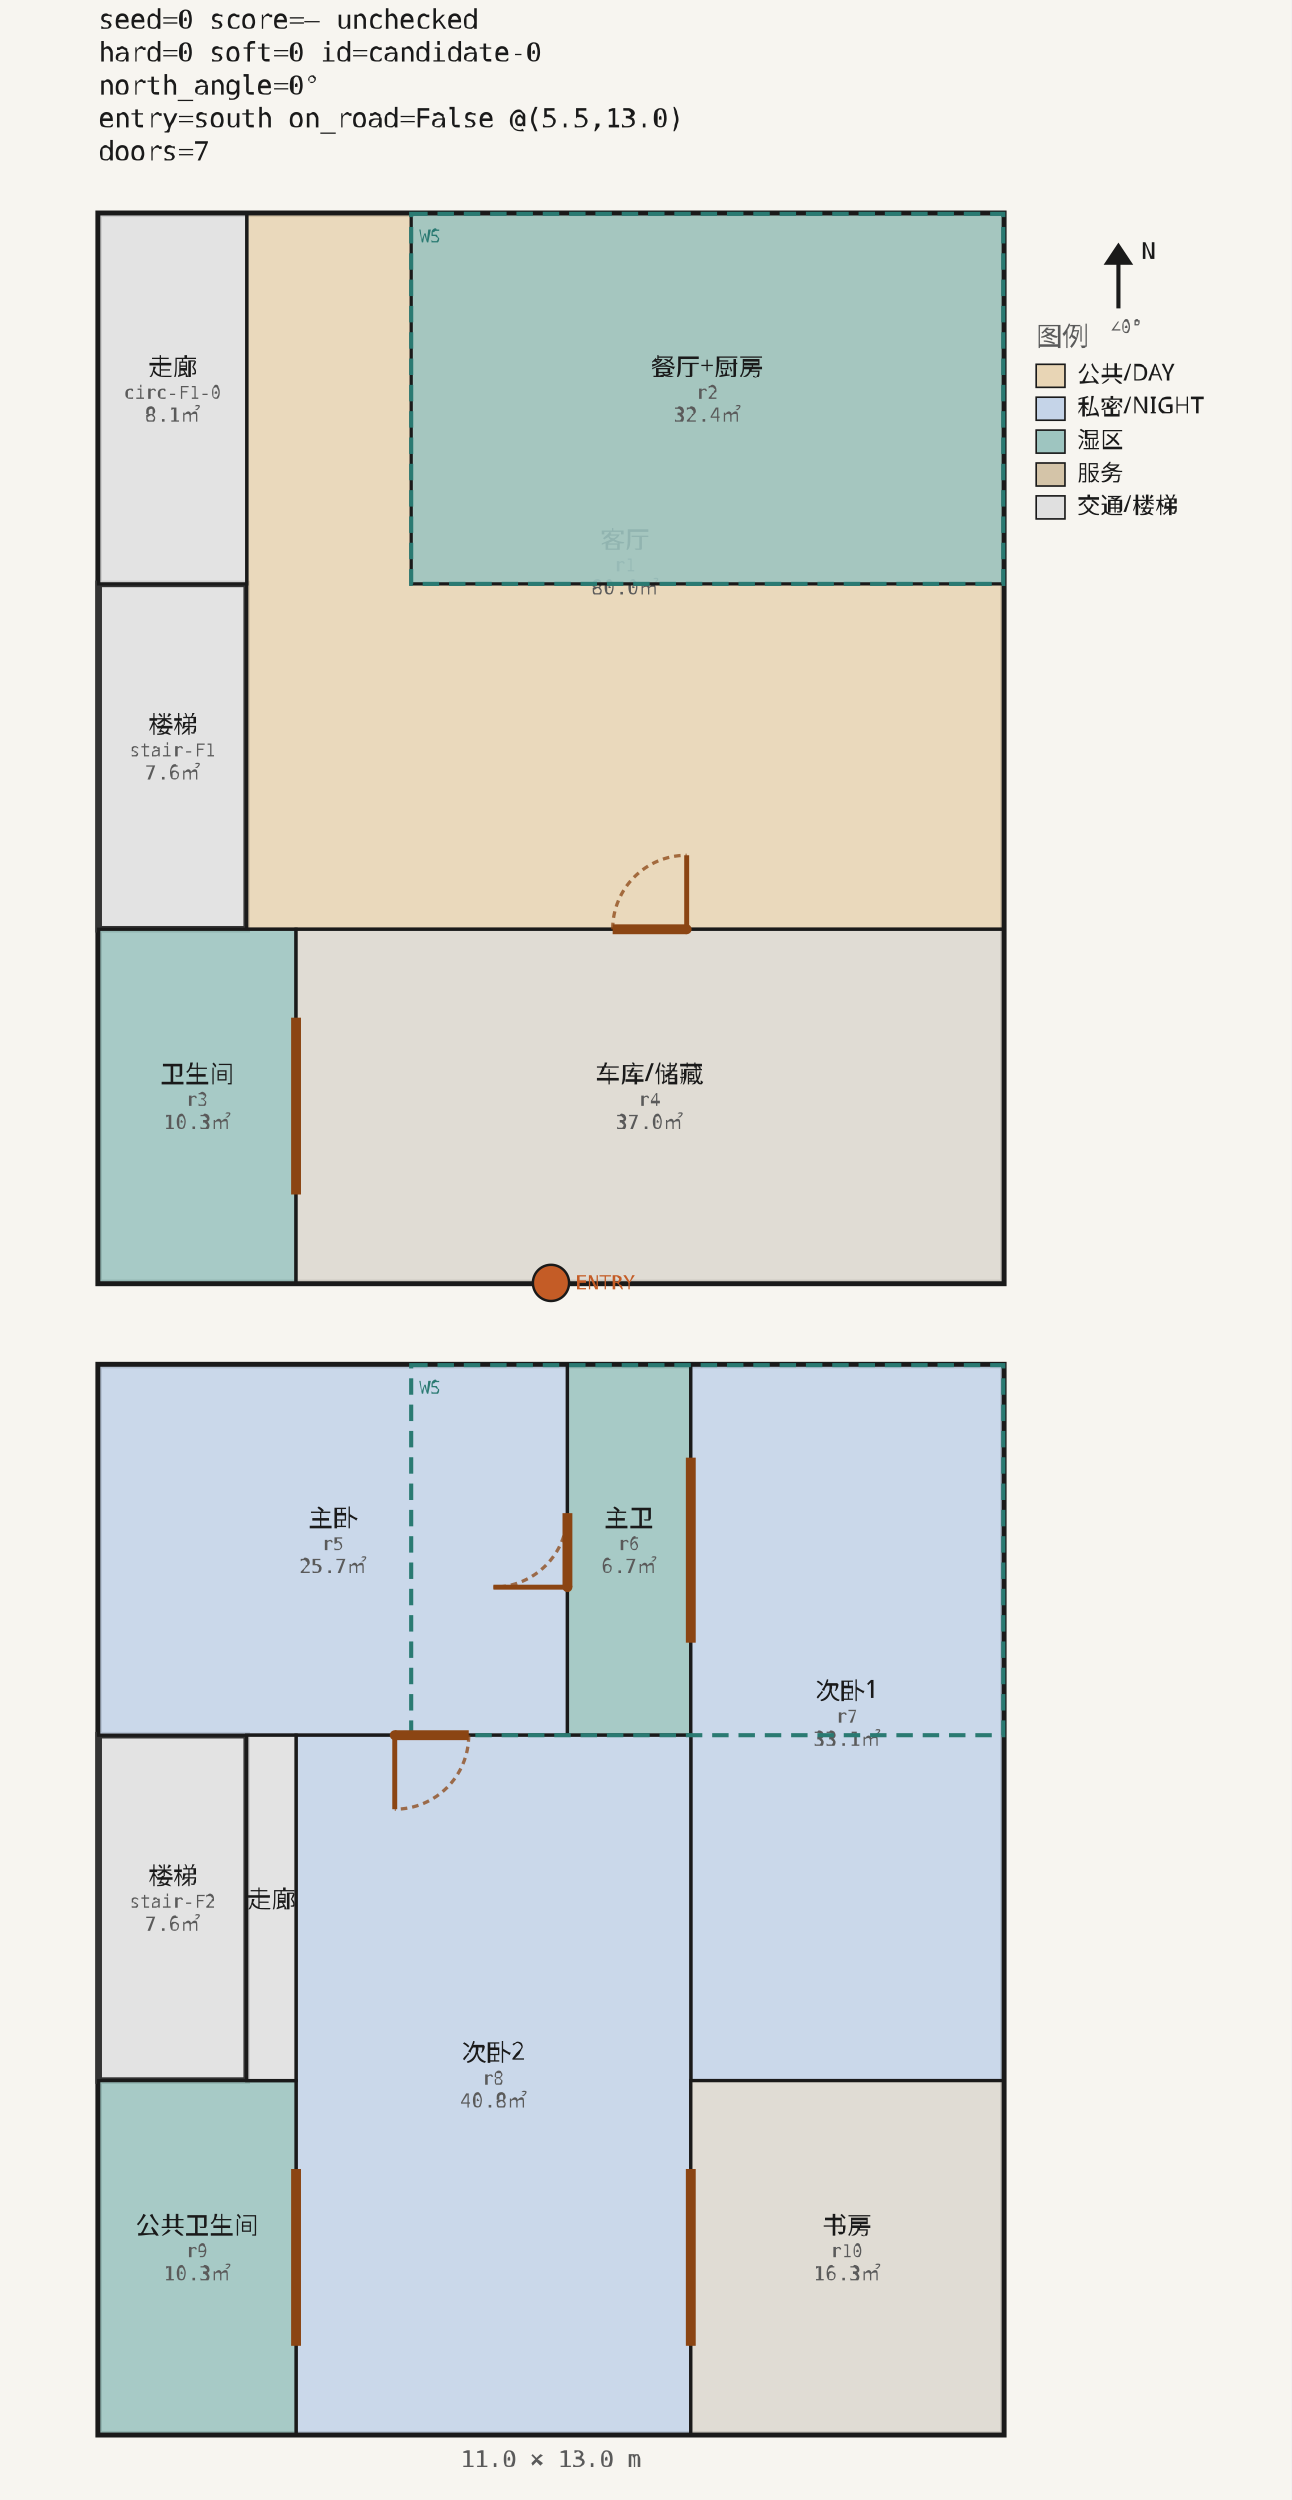
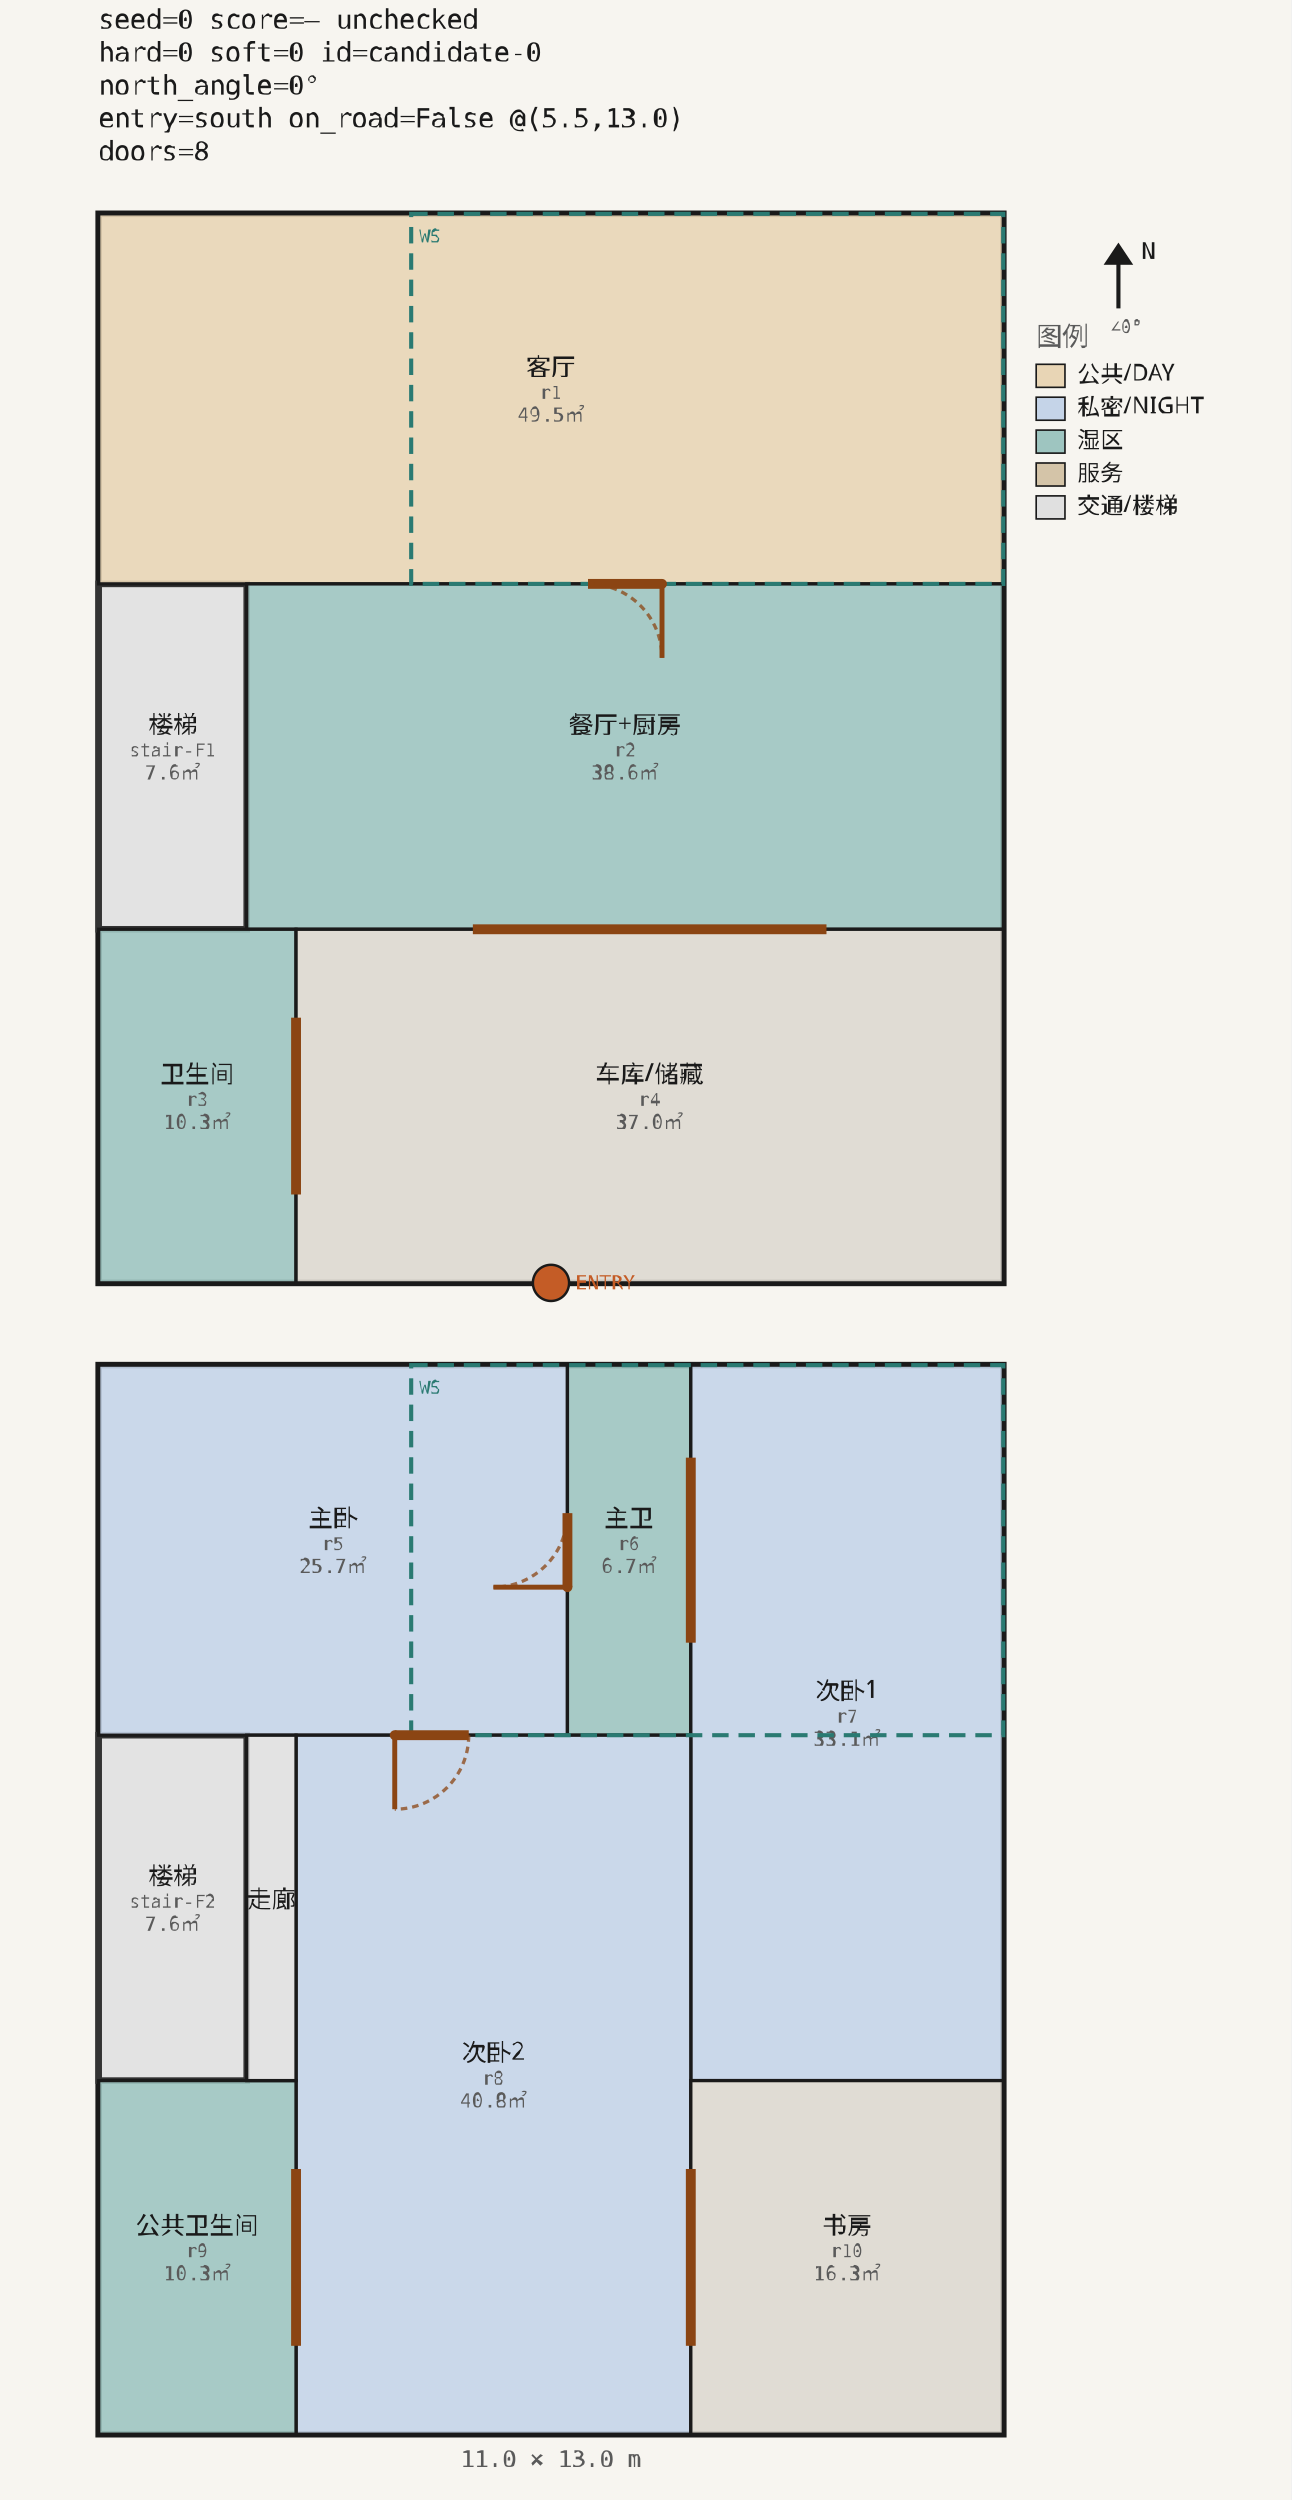
<svg xmlns="http://www.w3.org/2000/svg" viewBox="-1.200 -2.600 15.700 30.400">
  <rect x="-1.200" y="-2.600" width="15.700" height="30.400" fill="#F7F5F0" />
  <text x="0" y="-2.250" font-size="0.32" fill="#1A1A1A" font-family="Consolas, monospace">seed=0  score=—  unchecked</text>
  <text x="0" y="-1.850" font-size="0.32" fill="#1A1A1A" font-family="Consolas, monospace">hard=0  soft=0  id=candidate-0</text>
  <text x="0" y="-1.450" font-size="0.32" fill="#1A1A1A" font-family="Consolas, monospace">north_angle=0°</text>
  <text x="0" y="-1.050" font-size="0.32" fill="#1A1A1A" font-family="Consolas, monospace">entry=south  on_road=False  @(5.5,13.0)</text>
-   <text x="0" y="-0.650" font-size="0.32" fill="#1A1A1A" font-family="Consolas, monospace">doors=7</text>
+   <text x="0" y="-0.650" font-size="0.32" fill="#1A1A1A" font-family="Consolas, monospace">doors=8</text>
  <g transform="translate(12.400,0.900)">
    <line x1="0" y1="0.25" x2="0" y2="-0.45" stroke="#1A1A1A" stroke-width="0.05" />
    <polygon points="0,-0.550 -0.18,-0.28 0.18,-0.28" fill="#1A1A1A" />
    <text x="0.28" y="-0.35" font-size="0.28" fill="#1A1A1A" font-family="Consolas, monospace">N</text>
    <text x="-0.1" y="0.55" font-size="0.22" fill="#5A5A5A" font-family="Consolas, monospace">∠0°</text>
  </g>
  <text x="0.1" y="0.350" font-size="0.36" fill="#1A1A1A" font-family="Segoe UI, sans-serif" font-weight="700">F1 · core=west</text>
  <rect x="0" y="0.000" width="11.000" height="13.000" fill="#fff" stroke="#1A1A1A" stroke-width="0.08" />
  <g class="room-node" data-room-id="stair-F1">
    <rect class="room-shape" data-room-id="stair-F1" x="0.000" y="4.500" width="1.800" height="4.200" fill="#E0E0E0" fill-opacity="0.9" stroke="#333333" stroke-width="0.080" />
    <text x="0.900" y="6.320" font-size="0.30" fill="#1A1A1A" text-anchor="middle" font-family="Segoe UI, sans-serif">楼梯</text>
    <text x="0.900" y="6.600" font-size="0.22" fill="#5A5A5A" text-anchor="middle" font-family="Consolas, monospace">stair-F1</text>
    <text x="0.900" y="6.880" font-size="0.24" fill="#5A5A5A" text-anchor="middle" font-family="Consolas, monospace">7.6㎡</text>
  </g>
  <g class="room-node" data-room-id="r1">
-     <rect class="room-shape" data-room-id="r1" x="1.800" y="0.000" width="9.200" height="8.700" fill="#E8D5B5" fill-opacity="0.9" stroke="#1A1A1A" stroke-width="0.040" />
-     <text x="6.400" y="4.070" font-size="0.30" fill="#1A1A1A" text-anchor="middle" font-family="Segoe UI, sans-serif">客厅</text>
-     <text x="6.400" y="4.350" font-size="0.22" fill="#5A5A5A" text-anchor="middle" font-family="Consolas, monospace">r1</text>
-     <text x="6.400" y="4.630" font-size="0.24" fill="#5A5A5A" text-anchor="middle" font-family="Consolas, monospace">80.0㎡</text>
+     <rect class="room-shape" data-room-id="r1" x="0.000" y="0.000" width="11.000" height="4.500" fill="#E8D5B5" fill-opacity="0.9" stroke="#1A1A1A" stroke-width="0.040" />
+     <text x="5.500" y="1.970" font-size="0.30" fill="#1A1A1A" text-anchor="middle" font-family="Segoe UI, sans-serif">客厅</text>
+     <text x="5.500" y="2.250" font-size="0.22" fill="#5A5A5A" text-anchor="middle" font-family="Consolas, monospace">r1</text>
+     <text x="5.500" y="2.530" font-size="0.24" fill="#5A5A5A" text-anchor="middle" font-family="Consolas, monospace">49.5㎡</text>
  </g>
  <g class="room-node" data-room-id="r2">
-     <rect class="room-shape" data-room-id="r2" x="3.800" y="0.000" width="7.200" height="4.500" fill="#9EC5C0" fill-opacity="0.9" stroke="#1A1A1A" stroke-width="0.040" />
-     <text x="7.400" y="1.970" font-size="0.30" fill="#1A1A1A" text-anchor="middle" font-family="Segoe UI, sans-serif">餐厅+厨房</text>
-     <text x="7.400" y="2.250" font-size="0.22" fill="#5A5A5A" text-anchor="middle" font-family="Consolas, monospace">r2</text>
-     <text x="7.400" y="2.530" font-size="0.24" fill="#5A5A5A" text-anchor="middle" font-family="Consolas, monospace">32.4㎡</text>
+     <rect class="room-shape" data-room-id="r2" x="1.800" y="4.500" width="9.200" height="4.200" fill="#9EC5C0" fill-opacity="0.9" stroke="#1A1A1A" stroke-width="0.040" />
+     <text x="6.400" y="6.320" font-size="0.30" fill="#1A1A1A" text-anchor="middle" font-family="Segoe UI, sans-serif">餐厅+厨房</text>
+     <text x="6.400" y="6.600" font-size="0.22" fill="#5A5A5A" text-anchor="middle" font-family="Consolas, monospace">r2</text>
+     <text x="6.400" y="6.880" font-size="0.24" fill="#5A5A5A" text-anchor="middle" font-family="Consolas, monospace">38.6㎡</text>
  </g>
  <g class="room-node" data-room-id="r3">
    <rect class="room-shape" data-room-id="r3" x="0.000" y="8.700" width="2.400" height="4.300" fill="#9EC5C0" fill-opacity="0.9" stroke="#1A1A1A" stroke-width="0.040" />
    <text x="1.200" y="10.570" font-size="0.30" fill="#1A1A1A" text-anchor="middle" font-family="Segoe UI, sans-serif">卫生间</text>
    <text x="1.200" y="10.850" font-size="0.22" fill="#5A5A5A" text-anchor="middle" font-family="Consolas, monospace">r3</text>
    <text x="1.200" y="11.130" font-size="0.24" fill="#5A5A5A" text-anchor="middle" font-family="Consolas, monospace">10.3㎡</text>
  </g>
  <g class="room-node" data-room-id="r4">
    <rect class="room-shape" data-room-id="r4" x="2.400" y="8.700" width="8.600" height="4.300" fill="#DDD8D0" fill-opacity="0.9" stroke="#1A1A1A" stroke-width="0.040" />
    <text x="6.700" y="10.570" font-size="0.30" fill="#1A1A1A" text-anchor="middle" font-family="Segoe UI, sans-serif">车库/储藏</text>
    <text x="6.700" y="10.850" font-size="0.22" fill="#5A5A5A" text-anchor="middle" font-family="Consolas, monospace">r4</text>
    <text x="6.700" y="11.130" font-size="0.24" fill="#5A5A5A" text-anchor="middle" font-family="Consolas, monospace">37.0㎡</text>
  </g>
-   <g class="room-node" data-room-id="circ-F1-0">
-     <rect class="room-shape" data-room-id="circ-F1-0" x="0.000" y="0.000" width="1.800" height="4.500" fill="#E0E0E0" fill-opacity="0.9" stroke="#1A1A1A" stroke-width="0.040" />
-     <text x="0.900" y="1.970" font-size="0.30" fill="#1A1A1A" text-anchor="middle" font-family="Segoe UI, sans-serif">走廊</text>
-     <text x="0.900" y="2.250" font-size="0.22" fill="#5A5A5A" text-anchor="middle" font-family="Consolas, monospace">circ-F1-0</text>
-     <text x="0.900" y="2.530" font-size="0.24" fill="#5A5A5A" text-anchor="middle" font-family="Consolas, monospace">8.1㎡</text>
-   </g>
  <rect x="3.800" y="0.000" width="7.200" height="4.500" fill="none" stroke="#2A7A72" stroke-width="0.05" stroke-dasharray="0.2 0.12" />
  <text x="3.900" y="0.350" font-size="0.22" fill="#2A7A72" font-family="Consolas, monospace">WS</text>
  <circle cx="5.500" cy="13.000" r="0.22" fill="#C45C26" stroke="#1A1A1A" stroke-width="0.03" />
  <text x="5.800" y="13.080" font-size="0.24" fill="#C45C26" font-family="Consolas, monospace">ENTRY</text>
  <g class="derived-overlay" data-kind="doors">
-     <line x1="6.250" y1="8.700" x2="7.150" y2="8.700" stroke="#8B4513" stroke-width="0.12" />
-     <line x1="7.150" y1="8.700" x2="7.150" y2="7.800" stroke="#8B4513" stroke-width="0.06" />
-     <path d="M 6.250 8.700 A 0.900 0.900 0 0 1 7.150 7.800" fill="none" stroke="#8B4513" stroke-width="0.04" stroke-dasharray="0.08 0.06" opacity="0.75" />
-     <circle cx="7.150" cy="8.700" r="0.06" fill="#8B4513" />
+     <line x1="5.950" y1="4.500" x2="6.850" y2="4.500" stroke="#8B4513" stroke-width="0.12" />
+     <line x1="6.850" y1="4.500" x2="6.850" y2="5.400" stroke="#8B4513" stroke-width="0.06" />
+     <path d="M 5.950 4.500 A 0.900 0.900 0 0 1 6.850 5.400" fill="none" stroke="#8B4513" stroke-width="0.04" stroke-dasharray="0.08 0.06" opacity="0.75" />
+     <circle cx="6.850" cy="4.500" r="0.06" fill="#8B4513" />
    <line x1="2.400" y1="9.775" x2="2.400" y2="11.925" stroke="#8B4513" stroke-width="0.12" />
+     <line x1="4.550" y1="8.700" x2="8.850" y2="8.700" stroke="#8B4513" stroke-width="0.12" />
  </g>
  <text x="0.1" y="14.350" font-size="0.36" fill="#1A1A1A" font-family="Segoe UI, sans-serif" font-weight="700">F2 · core=west</text>
  <rect x="0" y="14.000" width="11.000" height="13.000" fill="#fff" stroke="#1A1A1A" stroke-width="0.08" />
  <g class="room-node" data-room-id="stair-F2">
    <rect class="room-shape" data-room-id="stair-F2" x="0.000" y="18.500" width="1.800" height="4.200" fill="#E0E0E0" fill-opacity="0.9" stroke="#333333" stroke-width="0.080" />
    <text x="0.900" y="20.320" font-size="0.30" fill="#1A1A1A" text-anchor="middle" font-family="Segoe UI, sans-serif">楼梯</text>
    <text x="0.900" y="20.600" font-size="0.22" fill="#5A5A5A" text-anchor="middle" font-family="Consolas, monospace">stair-F2</text>
    <text x="0.900" y="20.880" font-size="0.24" fill="#5A5A5A" text-anchor="middle" font-family="Consolas, monospace">7.6㎡</text>
  </g>
  <g class="room-node" data-room-id="r5">
    <rect class="room-shape" data-room-id="r5" x="0.000" y="14.000" width="5.700" height="4.500" fill="#C5D4E8" fill-opacity="0.9" stroke="#1A1A1A" stroke-width="0.040" />
    <text x="2.850" y="15.970" font-size="0.30" fill="#1A1A1A" text-anchor="middle" font-family="Segoe UI, sans-serif">主卧</text>
    <text x="2.850" y="16.250" font-size="0.22" fill="#5A5A5A" text-anchor="middle" font-family="Consolas, monospace">r5</text>
    <text x="2.850" y="16.530" font-size="0.24" fill="#5A5A5A" text-anchor="middle" font-family="Consolas, monospace">25.7㎡</text>
  </g>
  <g class="room-node" data-room-id="r6">
    <rect class="room-shape" data-room-id="r6" x="5.700" y="14.000" width="1.500" height="4.500" fill="#9EC5C0" fill-opacity="0.9" stroke="#1A1A1A" stroke-width="0.040" />
    <text x="6.450" y="15.970" font-size="0.30" fill="#1A1A1A" text-anchor="middle" font-family="Segoe UI, sans-serif">主卫</text>
    <text x="6.450" y="16.250" font-size="0.22" fill="#5A5A5A" text-anchor="middle" font-family="Consolas, monospace">r6</text>
    <text x="6.450" y="16.530" font-size="0.24" fill="#5A5A5A" text-anchor="middle" font-family="Consolas, monospace">6.7㎡</text>
  </g>
  <g class="room-node" data-room-id="r7">
    <rect class="room-shape" data-room-id="r7" x="7.200" y="14.000" width="3.800" height="8.700" fill="#C5D4E8" fill-opacity="0.9" stroke="#1A1A1A" stroke-width="0.040" />
    <text x="9.100" y="18.070" font-size="0.30" fill="#1A1A1A" text-anchor="middle" font-family="Segoe UI, sans-serif">次卧1</text>
    <text x="9.100" y="18.350" font-size="0.22" fill="#5A5A5A" text-anchor="middle" font-family="Consolas, monospace">r7</text>
    <text x="9.100" y="18.630" font-size="0.24" fill="#5A5A5A" text-anchor="middle" font-family="Consolas, monospace">33.1㎡</text>
  </g>
  <g class="room-node" data-room-id="r8">
    <rect class="room-shape" data-room-id="r8" x="2.400" y="18.500" width="4.800" height="8.500" fill="#C5D4E8" fill-opacity="0.9" stroke="#1A1A1A" stroke-width="0.040" />
    <text x="4.800" y="22.470" font-size="0.30" fill="#1A1A1A" text-anchor="middle" font-family="Segoe UI, sans-serif">次卧2</text>
    <text x="4.800" y="22.750" font-size="0.22" fill="#5A5A5A" text-anchor="middle" font-family="Consolas, monospace">r8</text>
    <text x="4.800" y="23.030" font-size="0.24" fill="#5A5A5A" text-anchor="middle" font-family="Consolas, monospace">40.8㎡</text>
  </g>
  <g class="room-node" data-room-id="r9">
    <rect class="room-shape" data-room-id="r9" x="0.000" y="22.700" width="2.400" height="4.300" fill="#9EC5C0" fill-opacity="0.9" stroke="#1A1A1A" stroke-width="0.040" />
    <text x="1.200" y="24.570" font-size="0.30" fill="#1A1A1A" text-anchor="middle" font-family="Segoe UI, sans-serif">公共卫生间</text>
    <text x="1.200" y="24.850" font-size="0.22" fill="#5A5A5A" text-anchor="middle" font-family="Consolas, monospace">r9</text>
    <text x="1.200" y="25.130" font-size="0.24" fill="#5A5A5A" text-anchor="middle" font-family="Consolas, monospace">10.3㎡</text>
  </g>
  <g class="room-node" data-room-id="r10">
    <rect class="room-shape" data-room-id="r10" x="7.200" y="22.700" width="3.800" height="4.300" fill="#DDD8D0" fill-opacity="0.9" stroke="#1A1A1A" stroke-width="0.040" />
    <text x="9.100" y="24.570" font-size="0.30" fill="#1A1A1A" text-anchor="middle" font-family="Segoe UI, sans-serif">书房</text>
    <text x="9.100" y="24.850" font-size="0.22" fill="#5A5A5A" text-anchor="middle" font-family="Consolas, monospace">r10</text>
    <text x="9.100" y="25.130" font-size="0.24" fill="#5A5A5A" text-anchor="middle" font-family="Consolas, monospace">16.3㎡</text>
  </g>
  <g class="room-node" data-room-id="circ-F2-0">
    <rect class="room-shape" data-room-id="circ-F2-0" x="1.800" y="18.500" width="0.600" height="4.200" fill="#E0E0E0" fill-opacity="0.9" stroke="#1A1A1A" stroke-width="0.040" />
    <text x="2.100" y="20.600" font-size="0.30" fill="#1A1A1A" text-anchor="middle" font-family="Segoe UI, sans-serif">走廊</text>
  </g>
  <rect x="3.800" y="14.000" width="7.200" height="4.500" fill="none" stroke="#2A7A72" stroke-width="0.05" stroke-dasharray="0.2 0.12" />
  <text x="3.900" y="14.350" font-size="0.22" fill="#2A7A72" font-family="Consolas, monospace">WS</text>
  <g class="derived-overlay" data-kind="doors">
    <line x1="5.700" y1="15.800" x2="5.700" y2="16.700" stroke="#8B4513" stroke-width="0.12" />
    <line x1="5.700" y1="16.700" x2="4.800" y2="16.700" stroke="#8B4513" stroke-width="0.06" />
    <path d="M 5.700 15.800 A 0.900 0.900 0 0 1 4.800 16.700" fill="none" stroke="#8B4513" stroke-width="0.04" stroke-dasharray="0.08 0.06" opacity="0.75" />
    <circle cx="5.700" cy="16.700" r="0.06" fill="#8B4513" />
    <line x1="3.600" y1="18.500" x2="4.500" y2="18.500" stroke="#8B4513" stroke-width="0.12" />
    <line x1="3.600" y1="18.500" x2="3.600" y2="19.400" stroke="#8B4513" stroke-width="0.06" />
    <path d="M 4.500 18.500 A 0.900 0.900 0 0 1 3.600 19.400" fill="none" stroke="#8B4513" stroke-width="0.04" stroke-dasharray="0.08 0.06" opacity="0.75" />
    <circle cx="3.600" cy="18.500" r="0.06" fill="#8B4513" />
    <line x1="7.200" y1="15.125" x2="7.200" y2="17.375" stroke="#8B4513" stroke-width="0.12" />
    <line x1="7.200" y1="23.775" x2="7.200" y2="25.925" stroke="#8B4513" stroke-width="0.12" />
    <line x1="2.400" y1="23.775" x2="2.400" y2="25.925" stroke="#8B4513" stroke-width="0.12" />
  </g>
  <text x="11.400" y="1.600" font-size="0.32" fill="#5A5A5A" font-family="Segoe UI, sans-serif">图例</text>
  <rect x="11.400" y="1.830" width="0.35" height="0.28" fill="#E8D5B5" stroke="#1A1A1A" stroke-width="0.02" />
  <text x="11.900" y="2.050" font-size="0.28" fill="#1A1A1A" font-family="Segoe UI, sans-serif">公共/DAY</text>
  <rect x="11.400" y="2.230" width="0.35" height="0.28" fill="#C5D4E8" stroke="#1A1A1A" stroke-width="0.02" />
  <text x="11.900" y="2.450" font-size="0.28" fill="#1A1A1A" font-family="Segoe UI, sans-serif">私密/NIGHT</text>
  <rect x="11.400" y="2.630" width="0.35" height="0.28" fill="#9EC5C0" stroke="#1A1A1A" stroke-width="0.02" />
  <text x="11.900" y="2.850" font-size="0.28" fill="#1A1A1A" font-family="Segoe UI, sans-serif">湿区</text>
  <rect x="11.400" y="3.030" width="0.35" height="0.28" fill="#D4C4A8" stroke="#1A1A1A" stroke-width="0.02" />
  <text x="11.900" y="3.250" font-size="0.28" fill="#1A1A1A" font-family="Segoe UI, sans-serif">服务</text>
  <rect x="11.400" y="3.430" width="0.35" height="0.28" fill="#E0E0E0" stroke="#1A1A1A" stroke-width="0.02" />
  <text x="11.900" y="3.650" font-size="0.28" fill="#1A1A1A" font-family="Segoe UI, sans-serif">交通/楼梯</text>
  <text x="5.500" y="27.400" font-size="0.28" fill="#5A5A5A" text-anchor="middle" font-family="Consolas, monospace">11.0 × 13.0 m</text>
</svg>
